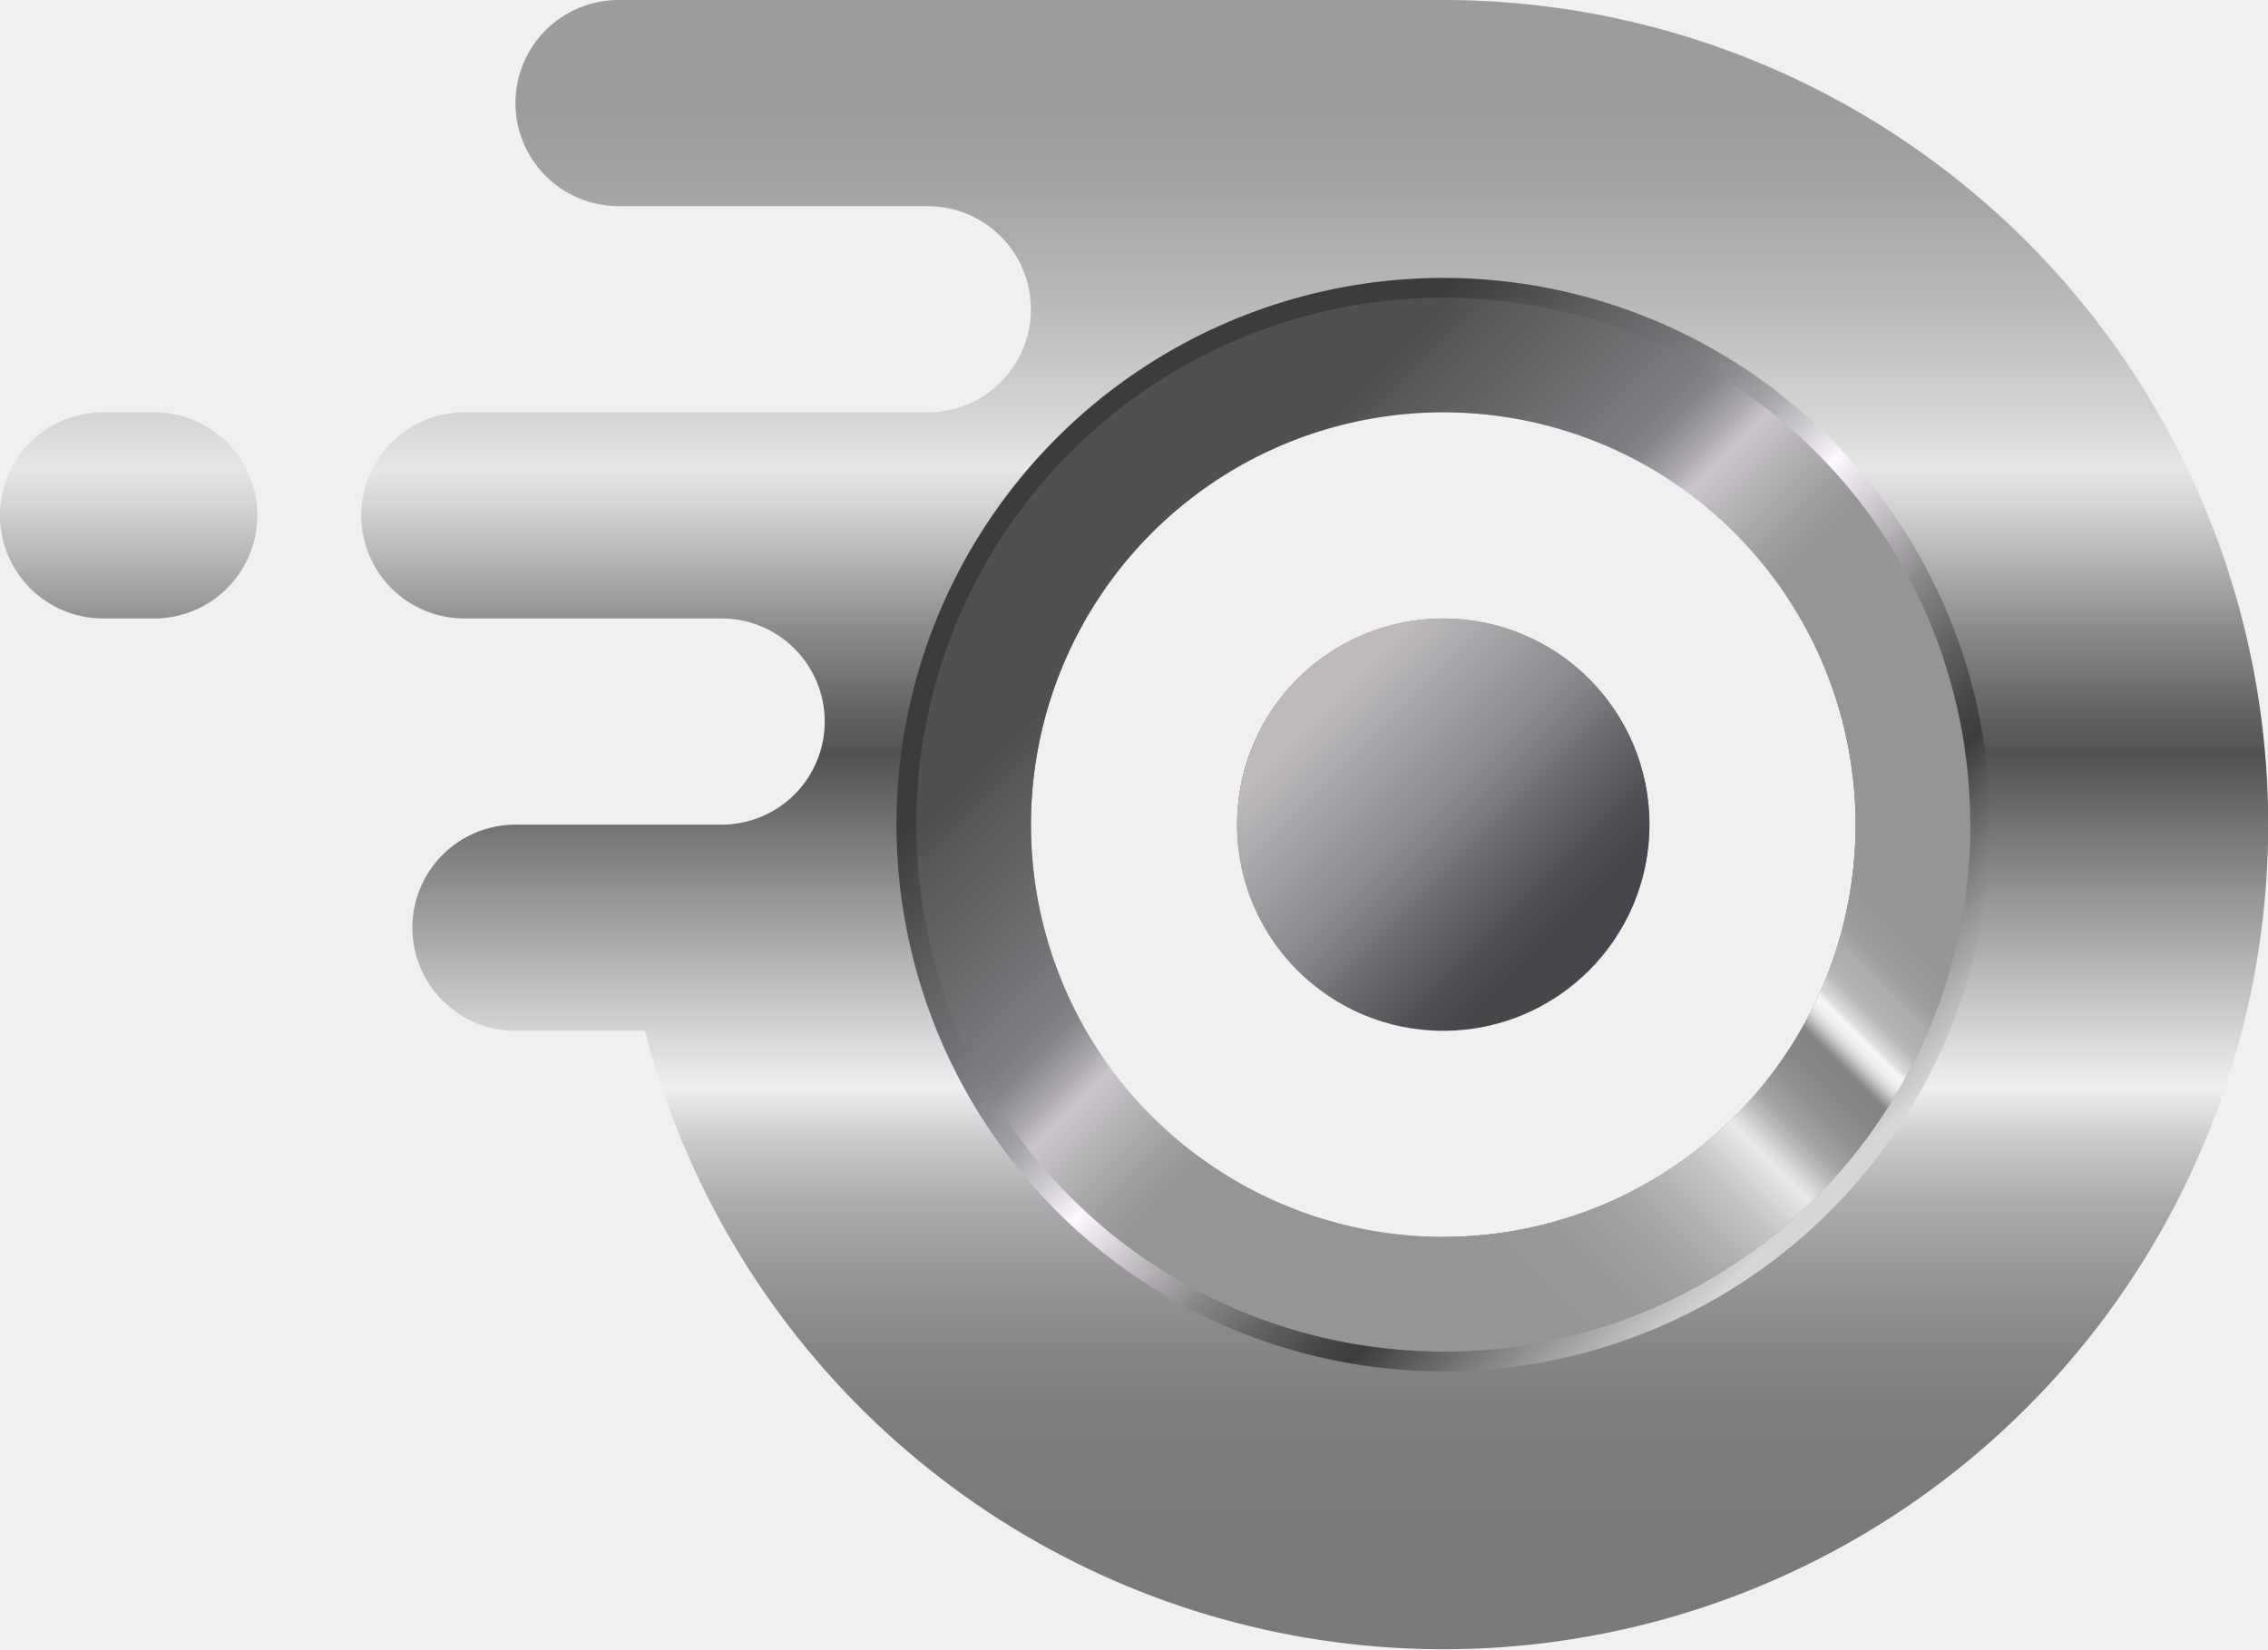
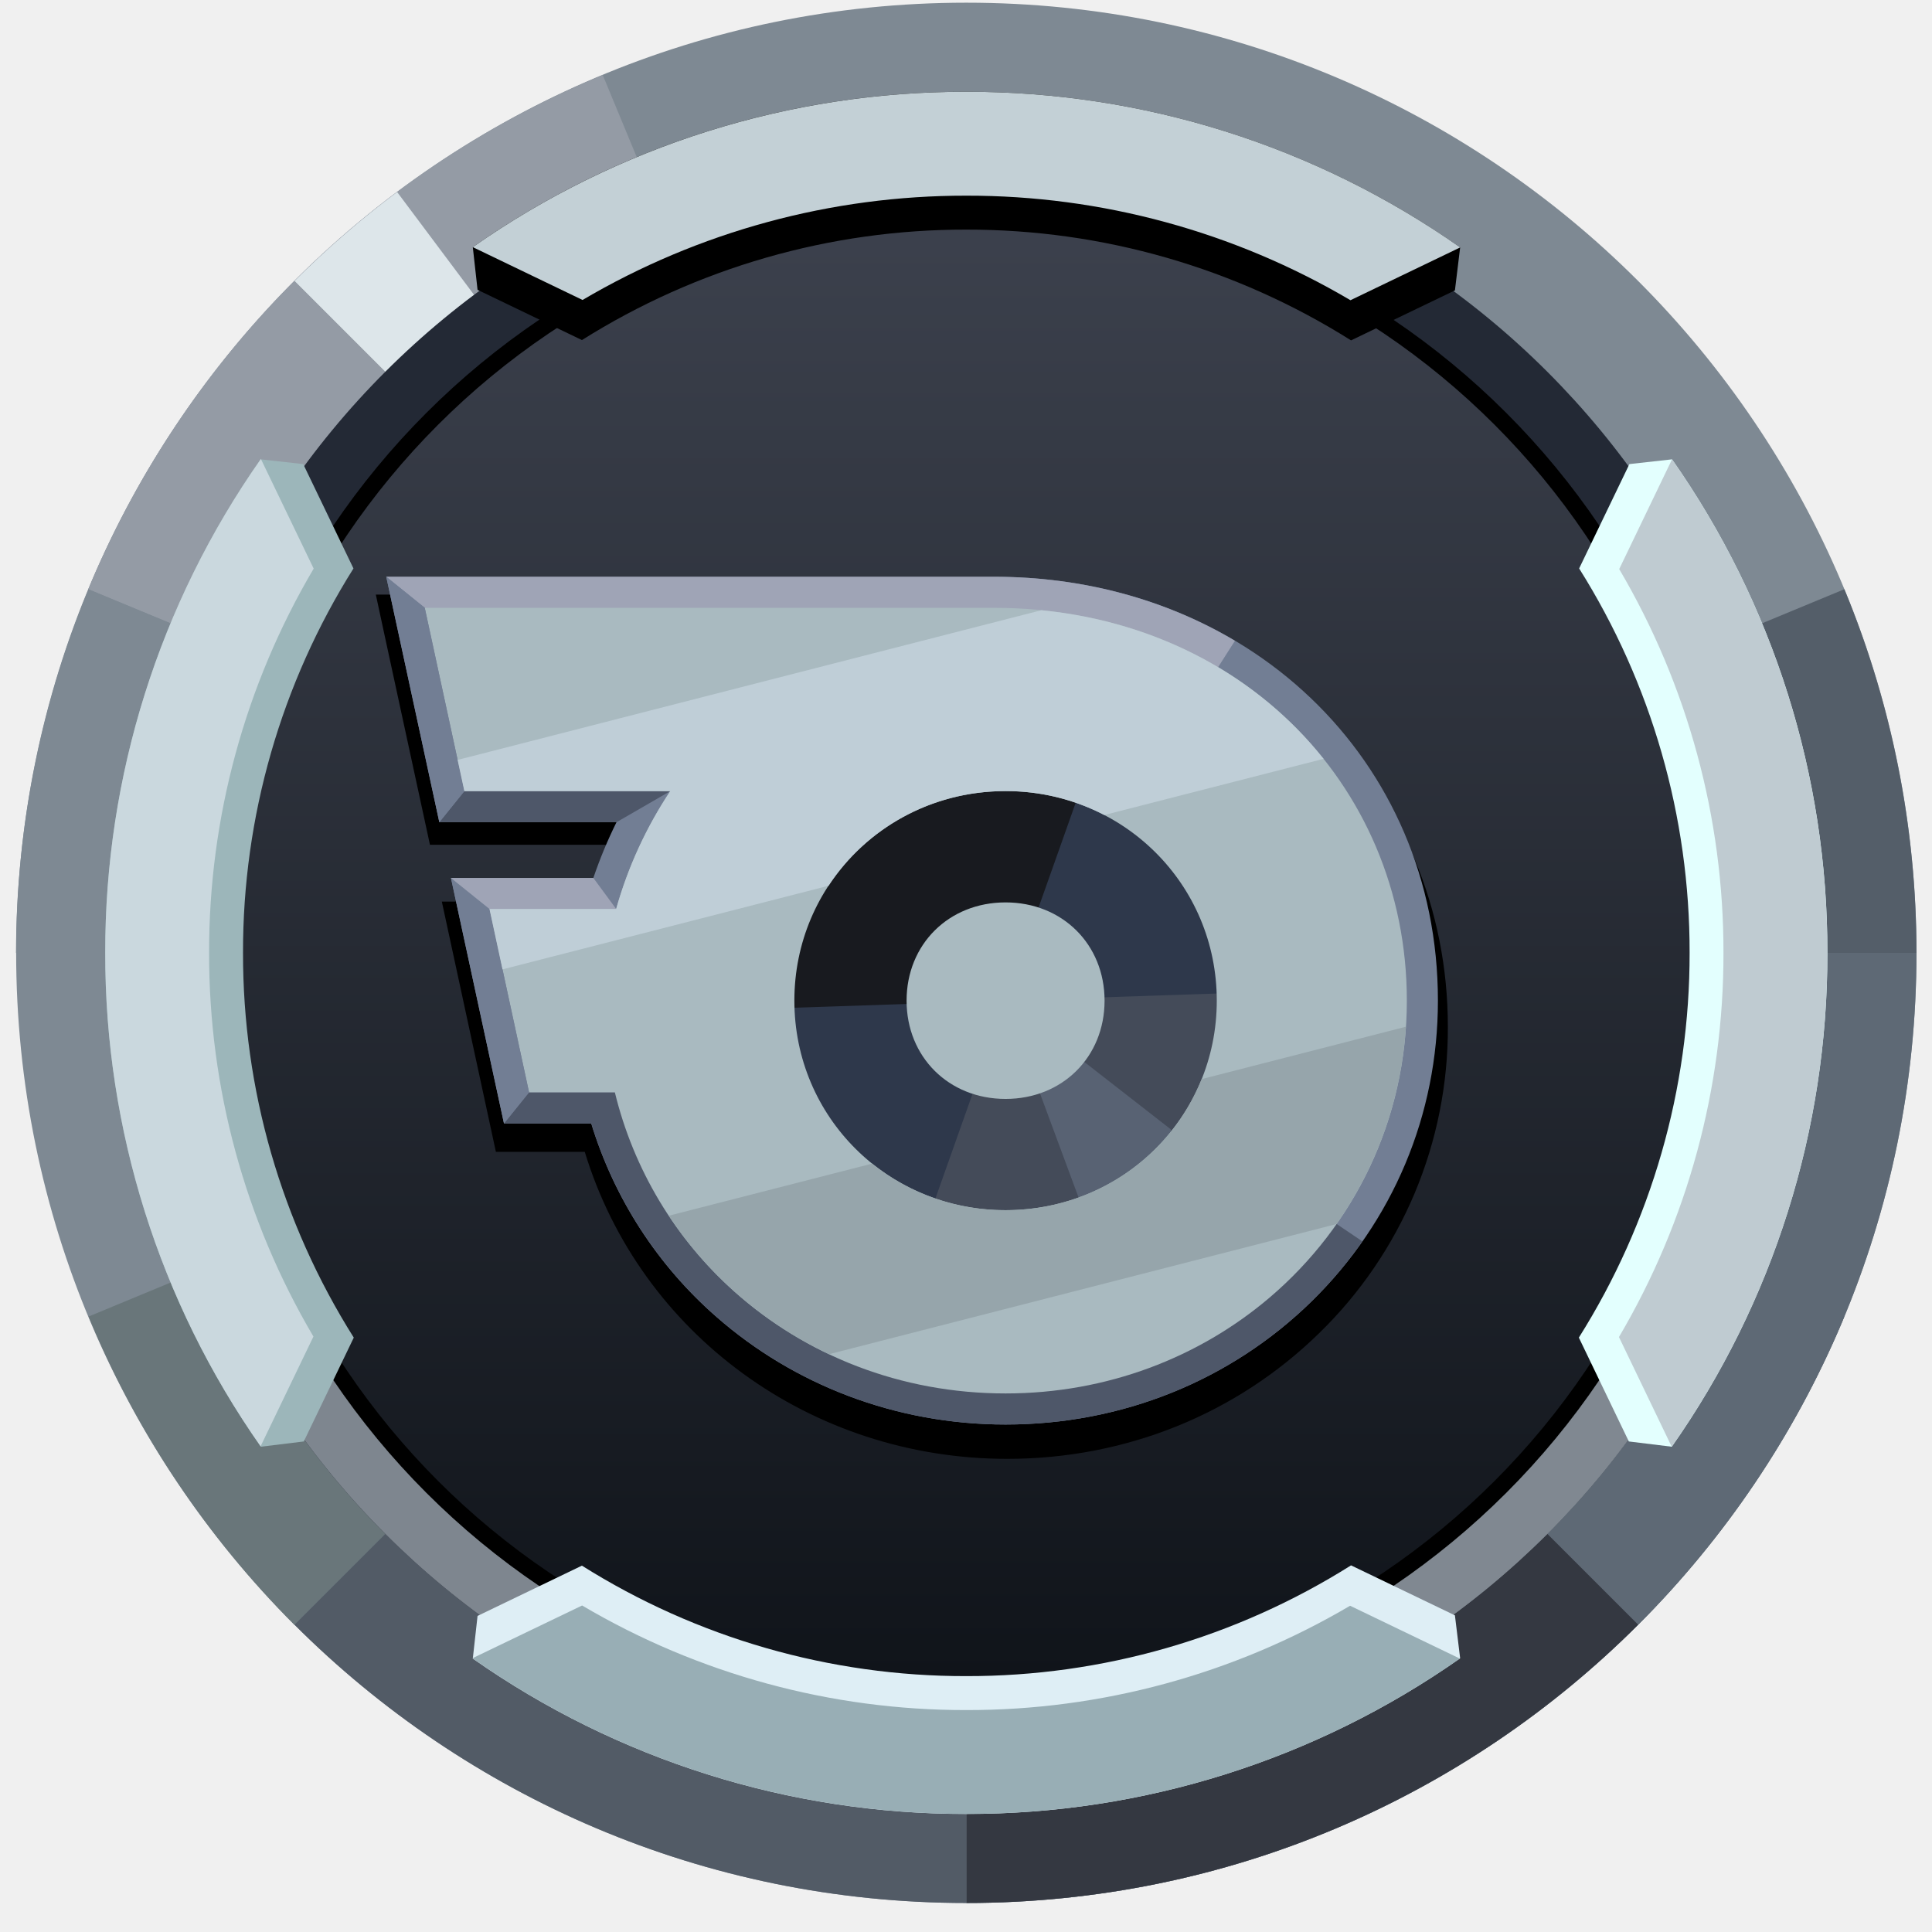
- <svg xmlns="http://www.w3.org/2000/svg" width="140" height="101.818" viewBox="0 0 275 200" fill="none">
-   <g clip-path="url(#clip0_1_382)">
-     <path d="M18.7 50H12.5C9.185 50 6.005 51.317 3.661 53.661C1.317 56.005 0 59.185 0 62.5C0 65.815 1.317 68.995 3.661 71.339C6.005 73.683 9.185 75 12.5 75H18.7C22.015 75 25.195 73.683 27.539 71.339C29.883 68.995 31.2 65.815 31.2 62.5C31.2 59.185 29.883 56.005 27.539 53.661C25.195 51.317 22.015 50 18.7 50ZM175 75C170.055 75 165.222 76.466 161.111 79.213C157 81.96 153.795 85.865 151.903 90.433C150.011 95.001 149.516 100.028 150.48 104.877C151.445 109.727 153.826 114.181 157.322 117.678C160.819 121.174 165.273 123.555 170.123 124.52C174.972 125.484 179.999 124.989 184.567 123.097C189.135 121.205 193.04 118 195.787 113.889C198.534 109.778 200 104.945 200 100C200 93.37 197.366 87.011 192.678 82.322C187.989 77.634 181.63 75 175 75ZM175 3.02271e-06H75C71.685 3.02271e-06 68.505 1.317 66.161 3.661C63.817 6.005 62.5 9.185 62.5 12.5C62.5 15.815 63.817 18.995 66.161 21.339C68.505 23.683 71.685 25 75 25H112.5C115.815 25 118.995 26.317 121.339 28.661C123.683 31.005 125 34.185 125 37.5C125 40.815 123.683 43.995 121.339 46.339C118.995 48.683 115.815 50 112.5 50H56.3C52.985 50 49.805 51.317 47.461 53.661C45.117 56.005 43.8 59.185 43.8 62.5C43.8 65.815 45.117 68.995 47.461 71.339C49.805 73.683 52.985 75 56.3 75H87.5C90.815 75 93.995 76.317 96.339 78.661C98.683 81.005 100 84.185 100 87.5C100 90.815 98.683 93.995 96.339 96.339C93.995 98.683 90.815 100 87.5 100H62.5C59.185 100 56.005 101.317 53.661 103.661C51.317 106.005 50 109.185 50 112.5C50 115.815 51.317 118.995 53.661 121.339C56.005 123.683 59.185 125 62.5 125H78.2C82.876 143.11 92.538 159.546 106.087 172.441C119.637 185.335 136.531 194.171 154.851 197.944C173.171 201.717 192.182 200.277 209.724 193.787C227.266 187.296 242.637 176.016 254.089 161.228C265.541 146.439 272.616 128.735 274.51 110.127C276.405 91.518 273.042 72.752 264.804 55.959C256.567 39.166 243.785 25.02 227.91 15.129C212.035 5.237 193.704 -0.005 175 3.02271e-06ZM175 150C165.111 150 155.444 147.068 147.221 141.573C138.999 136.079 132.59 128.27 128.806 119.134C125.022 109.998 124.031 99.945 125.961 90.246C127.89 80.546 132.652 71.637 139.645 64.645C146.637 57.652 155.546 52.89 165.245 50.961C174.945 49.032 184.998 50.022 194.134 53.806C203.27 57.59 211.079 63.999 216.573 72.222C222.068 80.444 225 90.111 225 100C225 113.261 219.732 125.979 210.355 135.355C200.979 144.732 188.261 150 175 150ZM175 75C170.055 75 165.222 76.466 161.111 79.213C157 81.96 153.795 85.865 151.903 90.433C150.011 95.001 149.516 100.028 150.48 104.877C151.445 109.727 153.826 114.181 157.322 117.678C160.819 121.174 165.273 123.555 170.123 124.52C174.972 125.484 179.999 124.989 184.567 123.097C189.135 121.205 193.04 118 195.787 113.889C198.534 109.778 200 104.945 200 100C200 93.37 197.366 87.011 192.678 82.322C187.989 77.634 181.63 75 175 75ZM175 75C170.055 75 165.222 76.466 161.111 79.213C157 81.96 153.795 85.865 151.903 90.433C150.011 95.001 149.516 100.028 150.48 104.877C151.445 109.727 153.826 114.181 157.322 117.678C160.819 121.174 165.273 123.555 170.123 124.52C174.972 125.484 179.999 124.989 184.567 123.097C189.135 121.205 193.04 118 195.787 113.889C198.534 109.778 200 104.945 200 100C200 93.37 197.366 87.011 192.678 82.322C187.989 77.634 181.63 75 175 75Z" fill="url(#paint0_linear_1_382)" />
-     <path d="M175 33.7C161.887 33.7 149.069 37.588 138.166 44.874C127.263 52.159 118.765 62.513 113.747 74.628C108.729 86.743 107.416 100.074 109.974 112.934C112.532 125.795 118.847 137.609 128.119 146.881C137.391 156.153 149.205 162.468 162.066 165.026C174.926 167.584 188.257 166.271 200.372 161.253C212.487 156.235 222.841 147.737 230.126 136.834C237.412 125.931 241.3 113.113 241.3 100C241.3 91.293 239.585 82.672 236.253 74.628C232.921 66.584 228.038 59.275 221.881 53.119C215.725 46.962 208.416 42.079 200.372 38.747C192.328 35.415 183.707 33.7 175 33.7ZM175 151.9C164.735 151.9 154.701 148.856 146.166 143.153C137.631 137.45 130.979 129.345 127.051 119.861C123.122 110.378 122.095 99.942 124.097 89.875C126.1 79.807 131.043 70.559 138.301 63.301C145.56 56.043 154.807 51.1 164.875 49.097C174.942 47.095 185.378 48.123 194.861 52.051C204.345 55.979 212.45 62.631 218.153 71.166C223.856 79.701 226.9 89.735 226.9 100C226.9 106.816 225.558 113.564 222.949 119.861C220.341 126.158 216.518 131.879 211.699 136.699C206.879 141.518 201.158 145.341 194.861 147.949C188.564 150.558 181.816 151.9 175 151.9Z" fill="url(#paint1_linear_1_382)" />
-     <path d="M175 36.1C162.362 36.1 150.007 39.848 139.499 46.869C128.991 53.891 120.801 63.87 115.964 75.546C111.128 87.223 109.862 100.071 112.328 112.466C114.793 124.862 120.879 136.248 129.816 145.184C138.752 154.121 150.138 160.207 162.534 162.672C174.929 165.138 187.777 163.872 199.453 159.036C211.13 154.199 221.109 146.009 228.131 135.501C235.152 124.993 238.9 112.638 238.9 100C238.9 83.053 232.168 66.799 220.184 54.816C208.201 42.832 191.947 36.1 175 36.1ZM175 150C165.111 150 155.444 147.068 147.221 141.573C138.999 136.079 132.59 128.27 128.806 119.134C125.022 109.998 124.031 99.945 125.961 90.246C127.89 80.546 132.652 71.637 139.645 64.645C146.637 57.652 155.546 52.89 165.245 50.961C174.945 49.032 184.998 50.022 194.134 53.806C203.27 57.59 211.079 63.999 216.573 72.222C222.068 80.444 225 90.111 225 100C225 113.261 219.732 125.979 210.355 135.355C200.979 144.732 188.261 150 175 150Z" fill="url(#paint2_linear_1_382)" />
-     <path d="M175 125C188.807 125 200 113.807 200 100C200 86.193 188.807 75 175 75C161.193 75 150 86.193 150 100C150 113.807 161.193 125 175 125Z" fill="url(#paint3_linear_1_382)" />
-     <path d="M225 100C225 113.261 219.732 125.979 210.355 135.355C200.979 144.732 188.261 150 175 150V163.9C191.947 163.9 208.201 157.168 220.184 145.184C232.168 133.201 238.9 116.947 238.9 100H225Z" fill="url(#paint4_linear_1_382)" />
-   </g>
+ <svg xmlns="http://www.w3.org/2000/svg" width="61" height="61" viewBox="0 0 61 61" fill="none">
+   <path d="M30.51 60.084C47.078 60.084 60.51 46.653 60.51 30.085C60.51 13.517 47.078 0.085 30.51 0.085C13.942 0.085 0.51 13.517 0.51 30.085C0.51 46.653 13.942 60.084 30.51 60.084Z" fill="#7E8993" />
+   <path d="M30.51 30.085L19.03 2.368C11.376 5.539 5.732 11.511 2.794 18.604L30.51 30.085Z" fill="#949BA5" />
+   <path d="M9.297 8.873L30.51 30.086H30.513L12.539 6.063C11.393 6.921 10.309 7.86 9.297 8.873Z" fill="#DDE6EA" />
+   <path d="M2.796 18.604L30.51 30.084L9.298 8.871C6.512 11.656 4.3 14.962 2.79 18.6L2.796 18.604Z" fill="#949BA5" />
+   <path d="M30.51 30.084V60.084C47.079 60.084 60.51 46.653 60.51 30.084H30.51Z" fill="#5E6975" />
+   <path d="M58.226 41.565L30.511 30.084L51.724 51.297C54.51 48.512 56.721 45.207 58.232 41.569L58.226 41.565Z" fill="#5E6975" />
+   <path d="M58.227 18.606L30.511 30.086H60.51C60.511 26.146 59.737 22.245 58.233 18.604L58.227 18.606Z" fill="#545E69" />
+   <path d="M9.299 51.298L30.511 30.085L2.796 41.568C4.303 45.207 6.511 48.515 9.294 51.302L9.299 51.298Z" fill="#69767A" />
+   <path d="M0.512 30.085H30.511L2.795 18.606C1.286 22.245 0.508 26.145 0.506 30.084L0.512 30.085Z" fill="#7E8993" />
+   <path d="M30.51 30.084V60.084C38.794 60.084 46.294 56.726 51.723 51.297L30.51 30.084Z" fill="#343841" />
+   <path d="M30.51 30.084V60.084C22.226 60.084 14.726 56.726 9.297 51.297L30.51 30.084Z" fill="#525B66" />
+   <path d="M30.51 56.03C44.839 56.03 56.455 44.414 56.455 30.085C56.455 15.756 44.839 4.14 30.51 4.14C16.181 4.14 4.565 15.756 4.565 30.085C4.565 44.414 16.181 56.03 30.51 56.03Z" fill="#232935" />
+   <path d="M4.565 30.084C4.565 44.413 16.181 56.029 30.51 56.029C44.84 56.029 56.455 44.413 56.455 30.084H4.565Z" fill="#7E868F" />
+   <path d="M30.51 30.084V56.029C44.839 56.029 56.455 44.413 56.455 30.084H30.51Z" fill="#808891" />
+   <path d="M30.51 54.196C43.826 54.196 54.62 43.401 54.62 30.085C54.62 16.769 43.826 5.975 30.51 5.975C17.194 5.975 6.4 16.769 6.4 30.085C6.4 43.401 17.194 54.196 30.51 54.196Z" fill="black" />
+   <path d="M30.51 53.669C43.535 53.669 54.094 43.11 54.094 30.085C54.094 17.06 43.535 6.501 30.51 6.501C17.485 6.501 6.926 17.06 6.926 30.085C6.926 43.11 17.485 53.669 30.51 53.669Z" fill="url(#paint0_linear_2_36)" />
+   <path d="M45.714 32.417C45.721 34.22 45.365 36.006 44.668 37.669C43.969 39.331 42.943 40.836 41.65 42.093C39.034 44.651 35.536 46.061 31.801 46.061C25.591 46.061 20.214 42.113 18.463 36.368H15.657L15.487 35.58L14.212 29.679L13.95 28.467H18.533C18.742 27.853 18.991 27.254 19.278 26.673H13.575L13.405 25.886L12.127 19.986L11.866 18.774H31.415C35.379 18.774 39.015 20.181 41.658 22.736C44.273 25.266 45.714 28.704 45.714 32.417Z" fill="black" />
+   <path d="M30.509 2.898C24.934 2.888 19.492 4.601 14.928 7.803L15.078 9.151L18.374 10.737C22.007 8.452 26.215 7.242 30.508 7.25C34.807 7.243 39.02 8.455 42.657 10.747L45.937 9.169L46.102 7.812C41.536 4.605 36.089 2.888 30.509 2.898Z" fill="black" />
+   <path d="M14.928 7.803L18.393 9.471C22.064 7.309 26.249 6.172 30.51 6.178C34.776 6.171 38.965 7.311 42.639 9.479L46.104 7.812C41.537 4.605 36.09 2.888 30.51 2.898C24.935 2.889 19.493 4.602 14.928 7.803Z" fill="#C3D0D6" />
+   <path d="M30.509 57.273C24.934 57.282 19.492 55.569 14.928 52.367L15.078 51.02L18.373 49.433C22.008 51.719 26.215 52.928 30.508 52.921C34.807 52.928 39.02 51.715 42.657 49.424L45.937 51.002L46.102 52.358C41.536 55.566 36.089 57.282 30.509 57.273Z" fill="#DEEEF5" />
+   <path d="M30.51 53.993C26.243 54 22.053 52.859 18.379 50.691L14.916 52.357C19.483 55.565 24.929 57.281 30.51 57.272C36.085 57.281 41.527 55.568 46.092 52.367L42.627 50.699C38.956 52.862 34.771 54 30.51 53.993Z" fill="#98AEB5" />
+   <path d="M57.697 30.084C57.707 24.509 55.993 19.067 52.791 14.503L51.446 14.653L49.859 17.948C52.145 21.582 53.354 25.79 53.347 30.083C53.353 34.382 52.141 38.595 49.85 42.233L51.428 45.512L52.784 45.678C55.991 41.111 57.707 35.664 57.697 30.084Z" fill="#E3FFFE" />
+   <path d="M52.792 14.503L51.124 17.968C53.286 21.639 54.423 25.824 54.416 30.085C54.423 34.351 53.283 38.54 51.116 42.215L52.782 45.679C55.99 41.112 57.707 35.665 57.697 30.085C57.706 24.51 55.993 19.068 52.792 14.503Z" fill="#BFCBD1" />
+   <path d="M3.323 30.084C3.313 24.509 5.027 19.067 8.228 14.503L9.574 14.653L11.16 17.948C8.875 21.582 7.665 25.79 7.673 30.083C7.666 34.382 8.878 38.595 11.17 42.233L9.592 45.512L8.236 45.678C5.029 41.111 3.313 35.664 3.323 30.084Z" fill="#9CB6BA" />
+   <path d="M6.602 30.085C6.595 25.818 7.735 21.628 9.904 17.953L8.237 14.491C5.03 19.057 3.313 24.504 3.323 30.085C3.314 35.659 5.027 41.101 8.228 45.664L9.896 42.2C7.733 38.529 6.595 34.345 6.602 30.085Z" fill="#CAD8DE" />
+   <path d="M45.4 31.595C45.4 35.197 43.983 38.57 41.413 41.087C38.847 43.596 35.416 44.977 31.75 44.977C28.27 44.977 25.059 43.715 22.624 41.582C20.76 39.954 19.389 37.837 18.666 35.469H15.912L14.238 27.72H18.734C18.939 27.117 19.183 26.529 19.465 25.96H13.871L12.195 18.21H31.377C39.37 18.21 45.4 23.965 45.4 31.595Z" fill="#727E94" />
+   <path d="M37.084 23.222L38.991 20.232C36.823 18.945 34.226 18.21 31.376 18.21H12.196L18.415 23.222L37.084 23.222Z" fill="#9FA4B6" />
+   <path d="M43.015 39.194L39.881 37.079L31.751 40.867L19.416 34.487H16.707L15.915 35.469H18.669C19.392 37.836 20.763 39.954 22.627 41.582C25.062 43.712 28.273 44.977 31.753 44.977C35.419 44.977 38.85 43.596 41.416 41.086C42.006 40.506 42.542 39.873 43.015 39.194Z" fill="#4E5769" />
+   <path d="M31.749 39.426C36.075 39.426 39.581 35.92 39.581 31.594C39.581 27.269 36.075 23.763 31.749 23.763C27.424 23.763 23.918 27.269 23.918 31.594C23.918 35.92 27.424 39.426 31.749 39.426Z" fill="#2E384B" />
+   <path d="M34.365 24.212C33.525 23.914 32.64 23.762 31.749 23.763C27.424 23.763 23.917 27.269 23.917 31.594C23.917 31.683 23.921 31.77 23.924 31.856L31.749 31.594L34.365 24.212Z" fill="#181A1F" />
+   <path d="M39.575 31.33L31.749 31.592L29.133 38.974C29.973 39.272 30.858 39.424 31.749 39.423C36.075 39.423 39.581 35.917 39.581 31.592C39.581 31.505 39.577 31.418 39.575 31.33Z" fill="#444B59" />
+   <path d="M36.96 35.652L31.751 31.594L34.046 37.787L35.154 38.65C36.015 38.232 36.792 37.661 37.448 36.965L36.96 35.652Z" fill="#586273" />
+   <path d="M34.875 31.594C34.875 33.372 33.542 34.697 31.749 34.697C29.957 34.697 28.624 33.373 28.624 31.594C28.624 29.815 29.957 28.492 31.749 28.492C33.541 28.492 34.875 29.816 34.875 31.594ZM44.419 31.594C44.419 35.357 42.748 38.703 40.087 40.968C37.865 42.859 34.954 43.996 31.749 43.996C28.426 43.996 25.43 42.783 23.184 40.776C21.318 39.112 20.003 36.919 19.413 34.488H16.704L15.454 28.7H19.453C19.826 27.378 20.402 26.123 21.162 24.979H14.662L13.411 19.191H31.374C38.96 19.191 44.419 24.69 44.419 31.594ZM38.418 31.594C38.418 27.914 35.459 24.978 31.749 24.978C28.04 24.978 25.081 27.914 25.081 31.594C25.081 35.275 28.04 38.21 31.749 38.21C35.458 38.21 38.418 35.273 38.418 31.594Z" fill="#A9BAC0" />
+   <path d="M14.238 27.72L15.454 28.699L16.704 34.488L15.912 35.47L14.238 27.72Z" fill="#727E94" />
+   <path d="M14.238 27.72H18.734L19.455 28.699H15.454L14.238 27.72Z" fill="#9FA4B6" />
+   <path d="M13.871 25.96L14.662 24.979H21.163L19.465 25.96H13.871Z" fill="#4E5769" />
+   <path d="M13.871 25.96L14.662 24.979L13.411 19.191L12.195 18.21L13.871 25.96Z" fill="#727E94" />
+   <path d="M32.88 19.267L14.449 23.993L14.662 24.979H21.163C20.403 26.123 19.827 27.378 19.455 28.7H15.455L15.866 30.606L26.16 27.967C27.344 26.162 29.396 24.977 31.75 24.977C32.835 24.974 33.905 25.233 34.868 25.733L41.789 23.959C39.739 21.388 36.621 19.639 32.88 19.267Z" fill="#BFCED7" />
+   <path d="M44.39 32.417L37.94 34.071C36.961 36.507 34.573 38.209 31.75 38.209C30.219 38.215 28.732 37.696 27.538 36.739L21.115 38.385C21.7 39.268 22.395 40.072 23.185 40.778C24.081 41.577 25.088 42.244 26.175 42.757L42.2 38.647C43.489 36.812 44.247 34.656 44.39 32.417Z" fill="#96A5AB" />
  <defs>
-     <linearGradient id="paint0_linear_1_382" x1="137.5" y1="187.62" x2="137.5" y2="13.27" gradientUnits="userSpaceOnUse">
-       <stop offset="0.01" stop-color="#7A7A7A" />
-       <stop offset="0.09" stop-color="#7D7D7D" />
-       <stop offset="0.14" stop-color="#868686" />
-       <stop offset="0.19" stop-color="#959696" />
-       <stop offset="0.24" stop-color="#ABACAC" />
-       <stop offset="0.28" stop-color="#C7C8C9" />
-       <stop offset="0.32" stop-color="#EDEFF1" />
-       <stop offset="0.38" stop-color="#C5C6C8" />
-       <stop offset="0.55" stop-color="#525252" />
-       <stop offset="0.58" stop-color="#626262" />
-       <stop offset="0.64" stop-color="#8C8C8C" />
-       <stop offset="0.72" stop-color="#D0D0D0" />
-       <stop offset="0.75" stop-color="#E6E6E6" />
-       <stop offset="0.78" stop-color="#D7D7D7" />
-       <stop offset="0.87" stop-color="#B7B7B7" />
-       <stop offset="0.95" stop-color="#A3A3A3" />
-       <stop offset="1" stop-color="#9C9C9C" />
+     <linearGradient id="paint0_linear_2_36" x1="30.51" y1="6.769" x2="30.51" y2="52.959" gradientUnits="userSpaceOnUse">
+       <stop stop-color="#3C414D" />
+       <stop offset="1" stop-color="#10141A" />
    </linearGradient>
-     <linearGradient id="paint1_linear_1_382" x1="132.83" y1="57.83" x2="220.27" y2="145.27" gradientUnits="userSpaceOnUse">
-       <stop offset="0.11" stop-color="#3D3C3B" />
-       <stop offset="0.34" stop-color="#7F7D82" />
-       <stop offset="0.36" stop-color="#89878C" />
-       <stop offset="0.41" stop-color="#A5A2A8" />
-       <stop offset="0.46" stop-color="#D2CED5" />
-       <stop offset="0.5" stop-color="#FDF7FF" />
-       <stop offset="0.57" stop-color="#C5C1C6" />
-       <stop offset="0.64" stop-color="#8B888C" />
-       <stop offset="0.71" stop-color="#615F61" />
-       <stop offset="0.76" stop-color="#474647" />
-       <stop offset="0.79" stop-color="#3D3D3D" />
-       <stop offset="1" stop-color="#D6D6D5" />
-     </linearGradient>
-     <linearGradient id="paint2_linear_1_382" x1="134.37" y1="59.37" x2="218.62" y2="143.62" gradientUnits="userSpaceOnUse">
-       <stop offset="0.11" stop-color="#52504F" />
-       <stop offset="0.34" stop-color="#7F7D82" />
-       <stop offset="0.36" stop-color="#89878C" />
-       <stop offset="0.39" stop-color="#A5A2A8" />
-       <stop offset="0.42" stop-color="#CAC6CC" />
-       <stop offset="0.46" stop-color="#B7B4B8" />
-       <stop offset="0.52" stop-color="#9E9D9E" />
-       <stop offset="0.55" stop-color="#959594" />
-       <stop offset="1" stop-color="#959594" />
-     </linearGradient>
-     <linearGradient id="paint3_linear_1_382" x1="188.56" y1="113.56" x2="160.83" y2="85.83" gradientUnits="userSpaceOnUse">
-       <stop stop-color="#47464D" />
-       <stop offset="0.12" stop-color="#504F56" />
-       <stop offset="0.31" stop-color="#68686D" />
-       <stop offset="0.49" stop-color="#838588" />
-       <stop offset="1" stop-color="#BDB9BD" />
-     </linearGradient>
-     <linearGradient id="paint4_linear_1_382" x1="185.5" y1="159.68" x2="233.52" y2="111.66" gradientUnits="userSpaceOnUse">
-       <stop stop-color="#959594" />
-       <stop offset="0.14" stop-color="#989897" />
-       <stop offset="0.24" stop-color="#A0A1A0" />
-       <stop offset="0.33" stop-color="#AFB0B0" />
-       <stop offset="0.41" stop-color="#C4C5C5" />
-       <stop offset="0.48" stop-color="#DEE0E2" />
-       <stop offset="0.5" stop-color="#E7E9EB" />
-       <stop offset="0.52" stop-color="#D5D7D9" />
-       <stop offset="0.55" stop-color="#B8B9BA" />
-       <stop offset="0.58" stop-color="#A1A2A2" />
-       <stop offset="0.62" stop-color="#919191" />
-       <stop offset="0.66" stop-color="#878787" />
-       <stop offset="0.71" stop-color="#848484" />
-       <stop offset="0.72" stop-color="#9D9E9E" />
-       <stop offset="0.73" stop-color="#BDBEBF" />
-       <stop offset="0.74" stop-color="#D6D8D8" />
-       <stop offset="0.75" stop-color="#E8EAEB" />
-       <stop offset="0.76" stop-color="#F3F4F5" />
-       <stop offset="0.77" stop-color="#F4F6F7" />
-       <stop offset="0.78" stop-color="#DBDBDC" />
-       <stop offset="0.8" stop-color="#C7C7C7" />
-       <stop offset="0.81" stop-color="#B9B8B8" />
-       <stop offset="0.83" stop-color="#B1B0B0" />
-       <stop offset="0.86" stop-color="#ADACAC" />
-       <stop offset="0.89" stop-color="#9F9F9E" />
-       <stop offset="0.93" stop-color="#979796" />
-       <stop offset="1" stop-color="#959594" />
-     </linearGradient>
-     <clipPath id="clip0_1_382">
-       <rect width="275" height="200" fill="white" />
-     </clipPath>
  </defs>
</svg>
